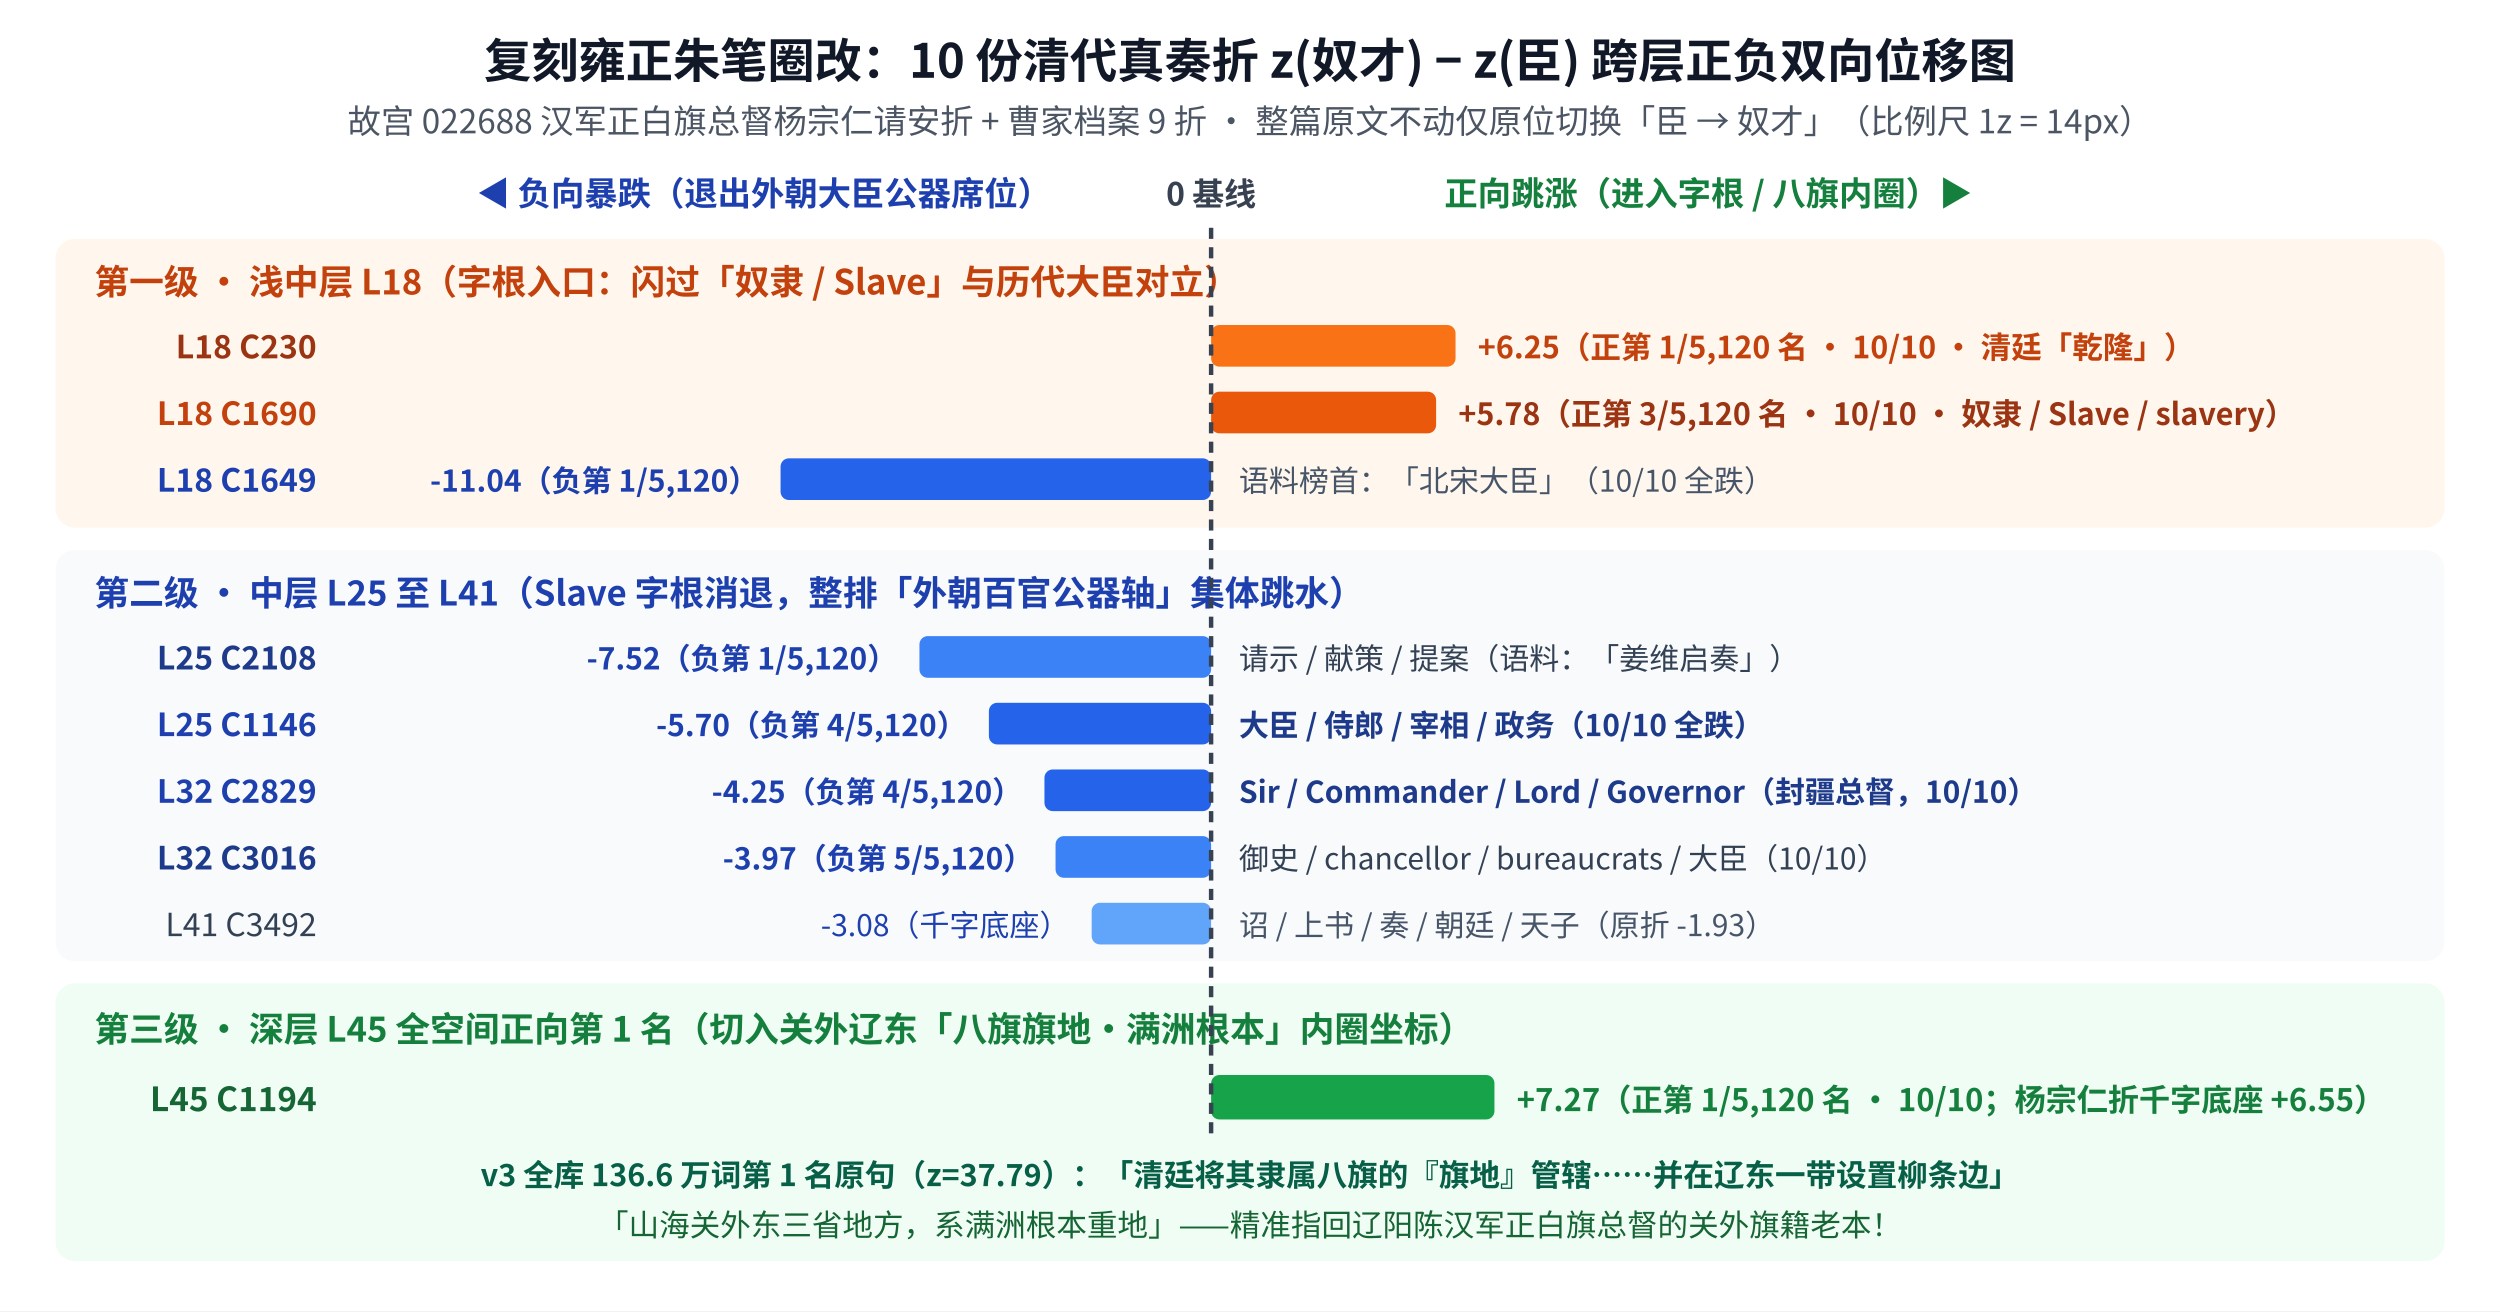
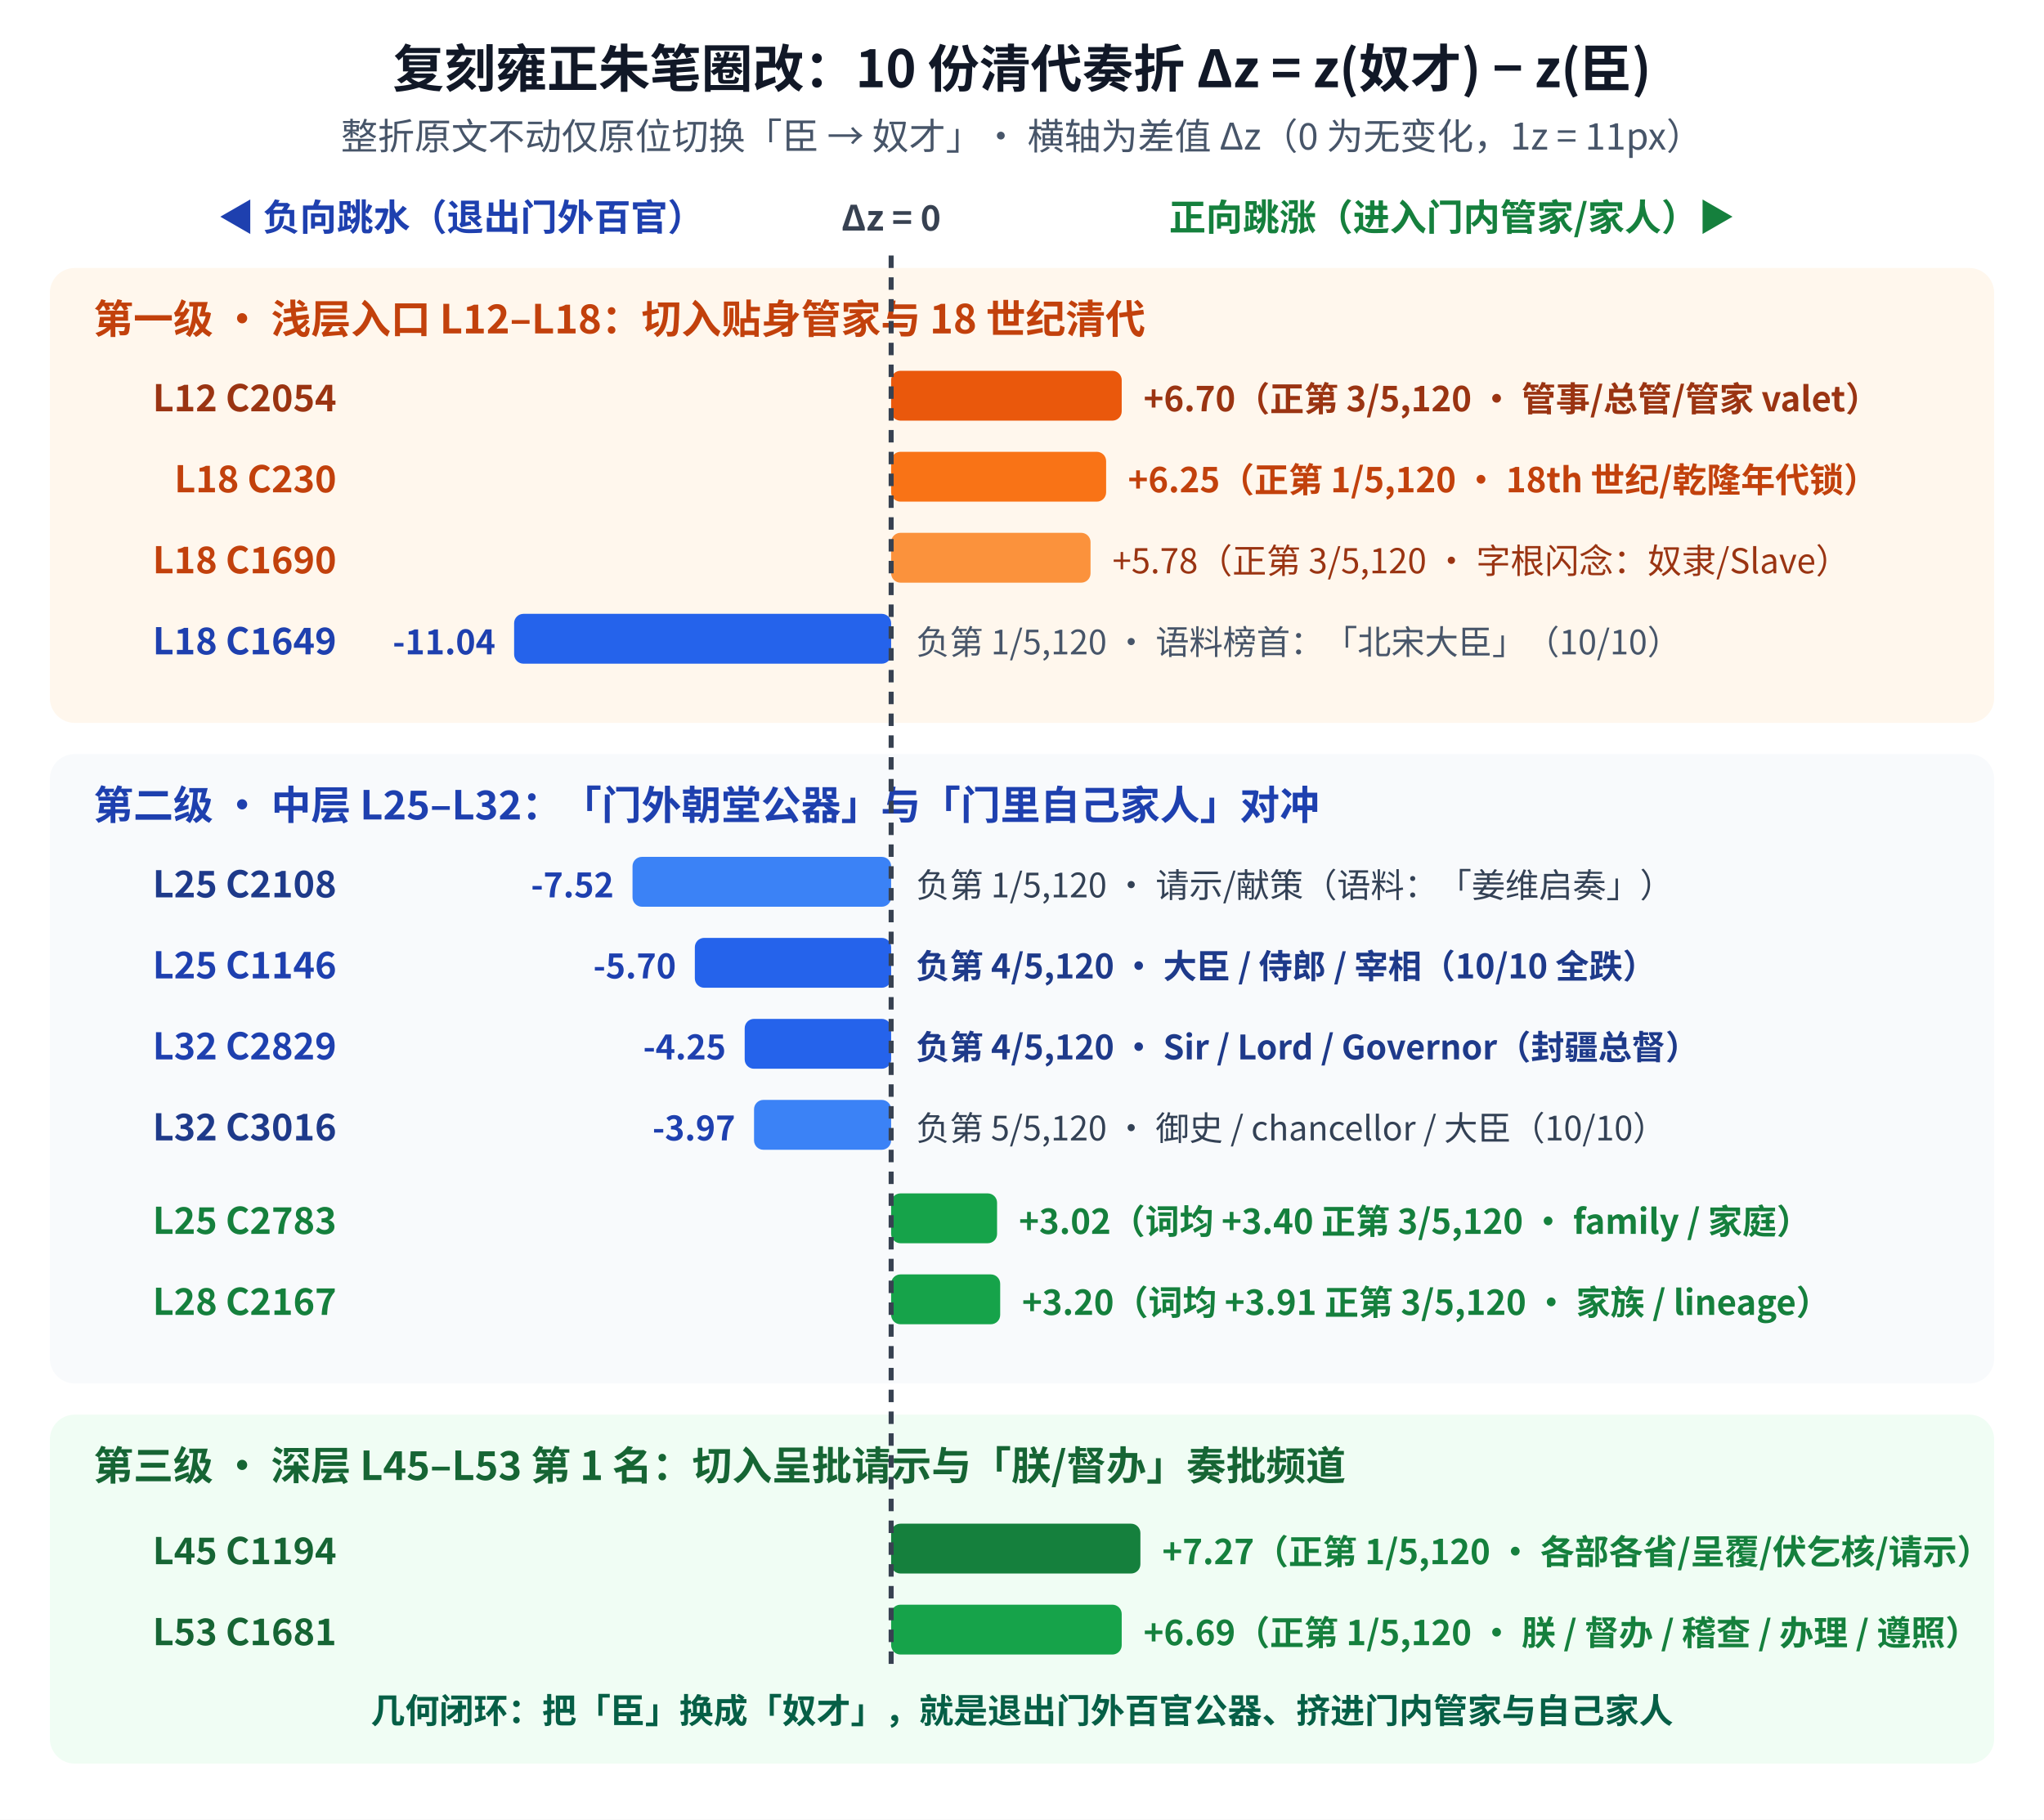
- <svg xmlns="http://www.w3.org/2000/svg" viewBox="0 0 900 472" width="900" height="472" font-family="'WenQuanYi Micro Hei','Noto Sans CJK SC',sans-serif" style="background-color:#ffffff;">
-   <rect width="900" height="472" fill="#ffffff" />
-   <text x="450" y="28" text-anchor="middle" font-size="17" font-weight="bold" fill="#111827">复刻雍正朱笔圈改：10 份清代真奏折 z(奴才) − z(臣) 跨层正负双向位移图</text>
-   <text x="450" y="48" text-anchor="middle" font-size="12" fill="#4b5563">故宫 022688 汉军正白旗总督杨宗仁请安折 + 曹家档案 9 折 · 整篇原文不动仅原位切换「臣 → 奴才」（比例尺 1z = 14px）</text>
-   <text x="275" y="74" text-anchor="middle" font-size="12" font-weight="bold" fill="#1e40af">◀ 负向暴跌（退出外朝大臣公器席位）</text>
-   <text x="436" y="74" text-anchor="middle" font-size="11.5" font-weight="bold" fill="#374151">0 基线</text>
-   <text x="615" y="74" text-anchor="middle" font-size="12" font-weight="bold" fill="#15803d">正向跳涨（进入字根 / 八旗内圈）▶</text>
-   <rect x="20" y="86" width="860" height="104" rx="7" fill="#fff7ed" />
-   <text x="34" y="106" font-size="12.5" font-weight="bold" fill="#c2410c">第一级 · 浅中层 L18（字根入口：闪过「奴隶 / Slave」与历代大臣对立）</text>
-   <text x="114" y="129" text-anchor="end" font-size="11.5" font-weight="bold" fill="#9a3412">L18 C230</text>
-   <rect x="436" y="117" width="88" height="15" rx="3" fill="#f97316" />
-   <text x="532" y="129" font-size="11" font-weight="bold" fill="#c2410c">+6.25（正第 1/5,120 名 · 10/10 · 清廷「乾隆」）</text>
-   <text x="114" y="153" text-anchor="end" font-size="11.5" font-weight="bold" fill="#c2410c">L18 C1690</text>
-   <rect x="436" y="141" width="81" height="15" rx="3" fill="#ea580c" />
-   <text x="525" y="153" font-size="11" font-weight="bold" fill="#9a3412">+5.78（正第 3/5,120 名 · 10/10 · 奴隶 / Slave / slavery）</text>
-   <text x="114" y="177" text-anchor="end" font-size="11.5" font-weight="bold" fill="#1e40af">L18 C1649</text>
-   <rect x="281" y="165" width="155" height="15" rx="3" fill="#2563eb" />
-   <text x="273" y="177" text-anchor="end" font-size="10.8" font-weight="bold" fill="#1e40af">-11.04（负第 1/5,120）</text>
-   <text x="446" y="177" font-size="10.8" fill="#475569">语料榜首：「北宋大臣」（10/10 全跌）</text>
-   <rect x="20" y="198" width="860" height="148" rx="7" fill="#f8fafc" />
-   <text x="34" y="218" font-size="12.5" font-weight="bold" fill="#1e40af">第二级 · 中层 L25 至 L41（Slave 字根消退，整排「外朝百官公器轴」集体跳水）</text>
-   <text x="114" y="241" text-anchor="end" font-size="11.5" font-weight="bold" fill="#1e3a8a">L25 C2108</text>
-   <rect x="331" y="229" width="105" height="15" rx="3" fill="#3b82f6" />
-   <text x="323" y="241" text-anchor="end" font-size="10.8" font-weight="bold" fill="#1e40af">-7.52（负第 1/5,120）</text>
-   <text x="446" y="241" font-size="10.8" fill="#334155">请示 / 献策 / 提案（语料：「姜维启奏」）</text>
-   <text x="114" y="265" text-anchor="end" font-size="11.5" font-weight="bold" fill="#1e40af">L25 C1146</text>
-   <rect x="356" y="253" width="80" height="15" rx="3" fill="#2563eb" />
-   <text x="348" y="265" text-anchor="end" font-size="10.8" font-weight="bold" fill="#1e40af">-5.70（负第 4/5,120）</text>
-   <text x="446" y="265" font-size="10.8" font-weight="bold" fill="#1e3a8a">大臣 / 侍郎 / 宰相 / 政务（10/10 全跌）</text>
-   <text x="114" y="289" text-anchor="end" font-size="11.5" font-weight="bold" fill="#1e40af">L32 C2829</text>
-   <rect x="376" y="277" width="60" height="15" rx="3" fill="#2563eb" />
-   <text x="368" y="289" text-anchor="end" font-size="10.8" font-weight="bold" fill="#1e40af">-4.25（负第 4/5,120）</text>
-   <text x="446" y="289" font-size="10.8" font-weight="bold" fill="#1e3a8a">Sir / Commander / Lord / Governor（封疆总督，10/10）</text>
-   <text x="114" y="313" text-anchor="end" font-size="11.5" font-weight="bold" fill="#1e3a8a">L32 C3016</text>
-   <rect x="380" y="301" width="56" height="15" rx="3" fill="#3b82f6" />
-   <text x="372" y="313" text-anchor="end" font-size="10.8" font-weight="bold" fill="#1e40af">-3.97（负第 5/5,120）</text>
-   <text x="446" y="313" font-size="10.8" fill="#334155">御史 / chancellor / bureaucrats / 大臣（10/10）</text>
-   <text x="114" y="337" text-anchor="end" font-size="11.5" fill="#334155">L41 C3492</text>
-   <rect x="393" y="325" width="43" height="15" rx="3" fill="#60a5fa" />
-   <text x="385" y="337" text-anchor="end" font-size="10.8" fill="#1e40af">-3.08（千字底座）</text>
-   <text x="446" y="337" font-size="10.8" fill="#475569">诏 / 上书 / 奏 / 朝廷 / 天子（原折 -1.93）</text>
-   <rect x="20" y="354" width="860" height="100" rx="7" fill="#f0fdf4" />
-   <text x="34" y="375" font-size="12.5" font-weight="bold" fill="#15803d">第三级 · 深层 L45 全空间正向第 1 名（切入关外辽东「八旗旗地·满洲根本」内圈坐标）</text>
-   <text x="114" y="400" text-anchor="end" font-size="12" font-weight="bold" fill="#166534">L45 C1194</text>
-   <rect x="436" y="387" width="102" height="16" rx="3" fill="#16a34a" />
-   <text x="546" y="400" font-size="11.2" font-weight="bold" fill="#15803d">+7.27（正第 1/5,120 名 · 10/10；杨宗仁折千字底座 +6.55）</text>
-   <line x1="436" y1="82" x2="436" y2="410" stroke="#374151" stroke-width="1.6" stroke-dasharray="4 3" />
-   <text x="450" y="427" text-anchor="middle" font-size="11" font-weight="bold" fill="#065f46">v3 全库 136.6 万词第 1 名原句（z=37.79）：「清廷将其隶属八旗的『旗地』管辖……并在辽东一带设置柳条边」</text>
-   <text x="450" y="445" text-anchor="middle" font-size="11" fill="#166534">「山海关外东三省地方，系满洲根本重地」——精准指回辽阳陈汉军正白旗总督的关外旗籍老本！</text>
+ <svg xmlns="http://www.w3.org/2000/svg" viewBox="0 0 656 584" width="656" height="584" font-family="'WenQuanYi Micro Hei','Noto Sans CJK SC',sans-serif" style="background-color:#ffffff;">
+   <rect width="656" height="584" fill="#ffffff" />
+   <text x="328" y="28" text-anchor="middle" font-size="16.5" font-weight="bold" fill="#111827">复刻雍正朱笔圈改：10 份清代奏折 Δz = z(奴才) − z(臣)</text>
+   <text x="328" y="48" text-anchor="middle" font-size="11.8" fill="#475569">整折原文不动仅原位切换「臣 → 奴才」· 横轴为差值 Δz（0 为无变化，1z = 11px）</text>
+   <text x="148" y="74" text-anchor="middle" font-size="11.8" font-weight="bold" fill="#1e40af">◀ 负向跳水（退出门外百官）</text>
+   <text x="286" y="74" text-anchor="middle" font-size="11.2" font-weight="bold" fill="#374151">Δz = 0</text>
+   <text x="466" y="74" text-anchor="middle" font-size="11.8" font-weight="bold" fill="#15803d">正向跳涨（进入门内管家/家人）▶</text>
+   <rect x="16" y="86" width="624" height="146" rx="8" fill="#fff7ed" />
+   <text x="30" y="107" font-size="12.8" font-weight="bold" fill="#c2410c">第一级 · 浅层入口 L12–L18：切入贴身管家与 18 世纪清代</text>
+   <text x="108" y="132" text-anchor="end" font-size="11.8" font-weight="bold" fill="#9a3412">L12 C2054</text>
+   <rect x="286" y="119" width="74" height="16" rx="3" fill="#ea580c" />
+   <text x="367" y="132" font-size="11" font-weight="bold" fill="#9a3412">+6.70（正第 3/5,120 · 管事/总管/管家 valet）</text>
+   <text x="108" y="158" text-anchor="end" font-size="11.8" font-weight="bold" fill="#c2410c">L18 C230</text>
+   <rect x="286" y="145" width="69" height="16" rx="3" fill="#f97316" />
+   <text x="362" y="158" font-size="11" font-weight="bold" fill="#c2410c">+6.25（正第 1/5,120 · 18th 世纪/乾隆年代锁）</text>
+   <text x="108" y="184" text-anchor="end" font-size="11.8" font-weight="bold" fill="#c2410c">L18 C1690</text>
+   <rect x="286" y="171" width="64" height="16" rx="3" fill="#fb923c" />
+   <text x="357" y="184" font-size="11" fill="#9a3412">+5.78（正第 3/5,120 · 字根闪念：奴隶/Slave）</text>
+   <text x="108" y="210" text-anchor="end" font-size="11.8" font-weight="bold" fill="#1e40af">L18 C1649</text>
+   <rect x="165" y="197" width="121" height="16" rx="3" fill="#2563eb" />
+   <text x="159" y="210" text-anchor="end" font-size="10.8" font-weight="bold" fill="#1e40af">-11.04</text>
+   <text x="294" y="210" font-size="10.8" fill="#475569">负第 1/5,120 · 语料榜首：「北宋大臣」（10/10）</text>
+   <rect x="16" y="242" width="624" height="202" rx="8" fill="#f8fafc" />
+   <text x="30" y="263" font-size="12.8" font-weight="bold" fill="#1e40af">第二级 · 中层 L25–L32：「门外朝堂公器」与「门里自己家人」对冲</text>
+   <text x="108" y="288" text-anchor="end" font-size="11.8" font-weight="bold" fill="#1e3a8a">L25 C2108</text>
+   <rect x="203" y="275" width="83" height="16" rx="3" fill="#3b82f6" />
+   <text x="197" y="288" text-anchor="end" font-size="10.8" font-weight="bold" fill="#1e40af">-7.52</text>
+   <text x="294" y="288" font-size="10.8" fill="#334155">负第 1/5,120 · 请示/献策（语料：「姜维启奏」）</text>
+   <text x="108" y="314" text-anchor="end" font-size="11.8" font-weight="bold" fill="#1e40af">L25 C1146</text>
+   <rect x="223" y="301" width="63" height="16" rx="3" fill="#2563eb" />
+   <text x="217" y="314" text-anchor="end" font-size="10.8" font-weight="bold" fill="#1e40af">-5.70</text>
+   <text x="294" y="314" font-size="10.8" font-weight="bold" fill="#1e3a8a">负第 4/5,120 · 大臣 / 侍郎 / 宰相（10/10 全跌）</text>
+   <text x="108" y="340" text-anchor="end" font-size="11.8" font-weight="bold" fill="#1e40af">L32 C2829</text>
+   <rect x="239" y="327" width="47" height="16" rx="3" fill="#2563eb" />
+   <text x="233" y="340" text-anchor="end" font-size="10.8" font-weight="bold" fill="#1e40af">-4.25</text>
+   <text x="294" y="340" font-size="10.8" font-weight="bold" fill="#1e3a8a">负第 4/5,120 · Sir / Lord / Governor（封疆总督）</text>
+   <text x="108" y="366" text-anchor="end" font-size="11.8" font-weight="bold" fill="#1e3a8a">L32 C3016</text>
+   <rect x="242" y="353" width="44" height="16" rx="3" fill="#3b82f6" />
+   <text x="236" y="366" text-anchor="end" font-size="10.8" font-weight="bold" fill="#1e40af">-3.97</text>
+   <text x="294" y="366" font-size="10.8" fill="#334155">负第 5/5,120 · 御史 / chancellor / 大臣（10/10）</text>
+   <text x="108" y="396" text-anchor="end" font-size="11.8" font-weight="bold" fill="#15803d">L25 C2783</text>
+   <rect x="286" y="383" width="34" height="16" rx="3" fill="#16a34a" />
+   <text x="327" y="396" font-size="11" font-weight="bold" fill="#15803d">+3.02（词均 +3.40 正第 3/5,120 · family / 家庭）</text>
+   <text x="108" y="422" text-anchor="end" font-size="11.8" font-weight="bold" fill="#15803d">L28 C2167</text>
+   <rect x="286" y="409" width="35" height="16" rx="3" fill="#16a34a" />
+   <text x="328" y="422" font-size="11" font-weight="bold" fill="#15803d">+3.20（词均 +3.91 正第 3/5,120 · 家族 / lineage）</text>
+   <rect x="16" y="454" width="624" height="112" rx="8" fill="#f0fdf4" />
+   <text x="30" y="475" font-size="12.8" font-weight="bold" fill="#166534">第三级 · 深层 L45–L53 第 1 名：切入呈批请示与「朕/督办」奏批频道</text>
+   <text x="108" y="502" text-anchor="end" font-size="11.8" font-weight="bold" fill="#166534">L45 C1194</text>
+   <rect x="286" y="489" width="80" height="16" rx="3" fill="#15803d" />
+   <text x="373" y="502" font-size="11" font-weight="bold" fill="#15803d">+7.27（正第 1/5,120 · 各部各省/呈覆/伏乞核/请示）</text>
+   <text x="108" y="528" text-anchor="end" font-size="11.8" font-weight="bold" fill="#166534">L53 C1681</text>
+   <rect x="286" y="515" width="74" height="16" rx="3" fill="#16a34a" />
+   <text x="367" y="528" font-size="11" font-weight="bold" fill="#15803d">+6.69（正第 1/5,120 · 朕 / 督办 / 稽查 / 办理 / 遵照）</text>
+   <text x="328" y="553" text-anchor="middle" font-size="11" font-weight="bold" fill="#065f46">几何闭环：把「臣」换成「奴才」，就是退出门外百官公器、挤进门内管家与自己家人</text>
+   <line x1="286" y1="82" x2="286" y2="536" stroke="#374151" stroke-width="1.6" stroke-dasharray="4 3" />
</svg>
